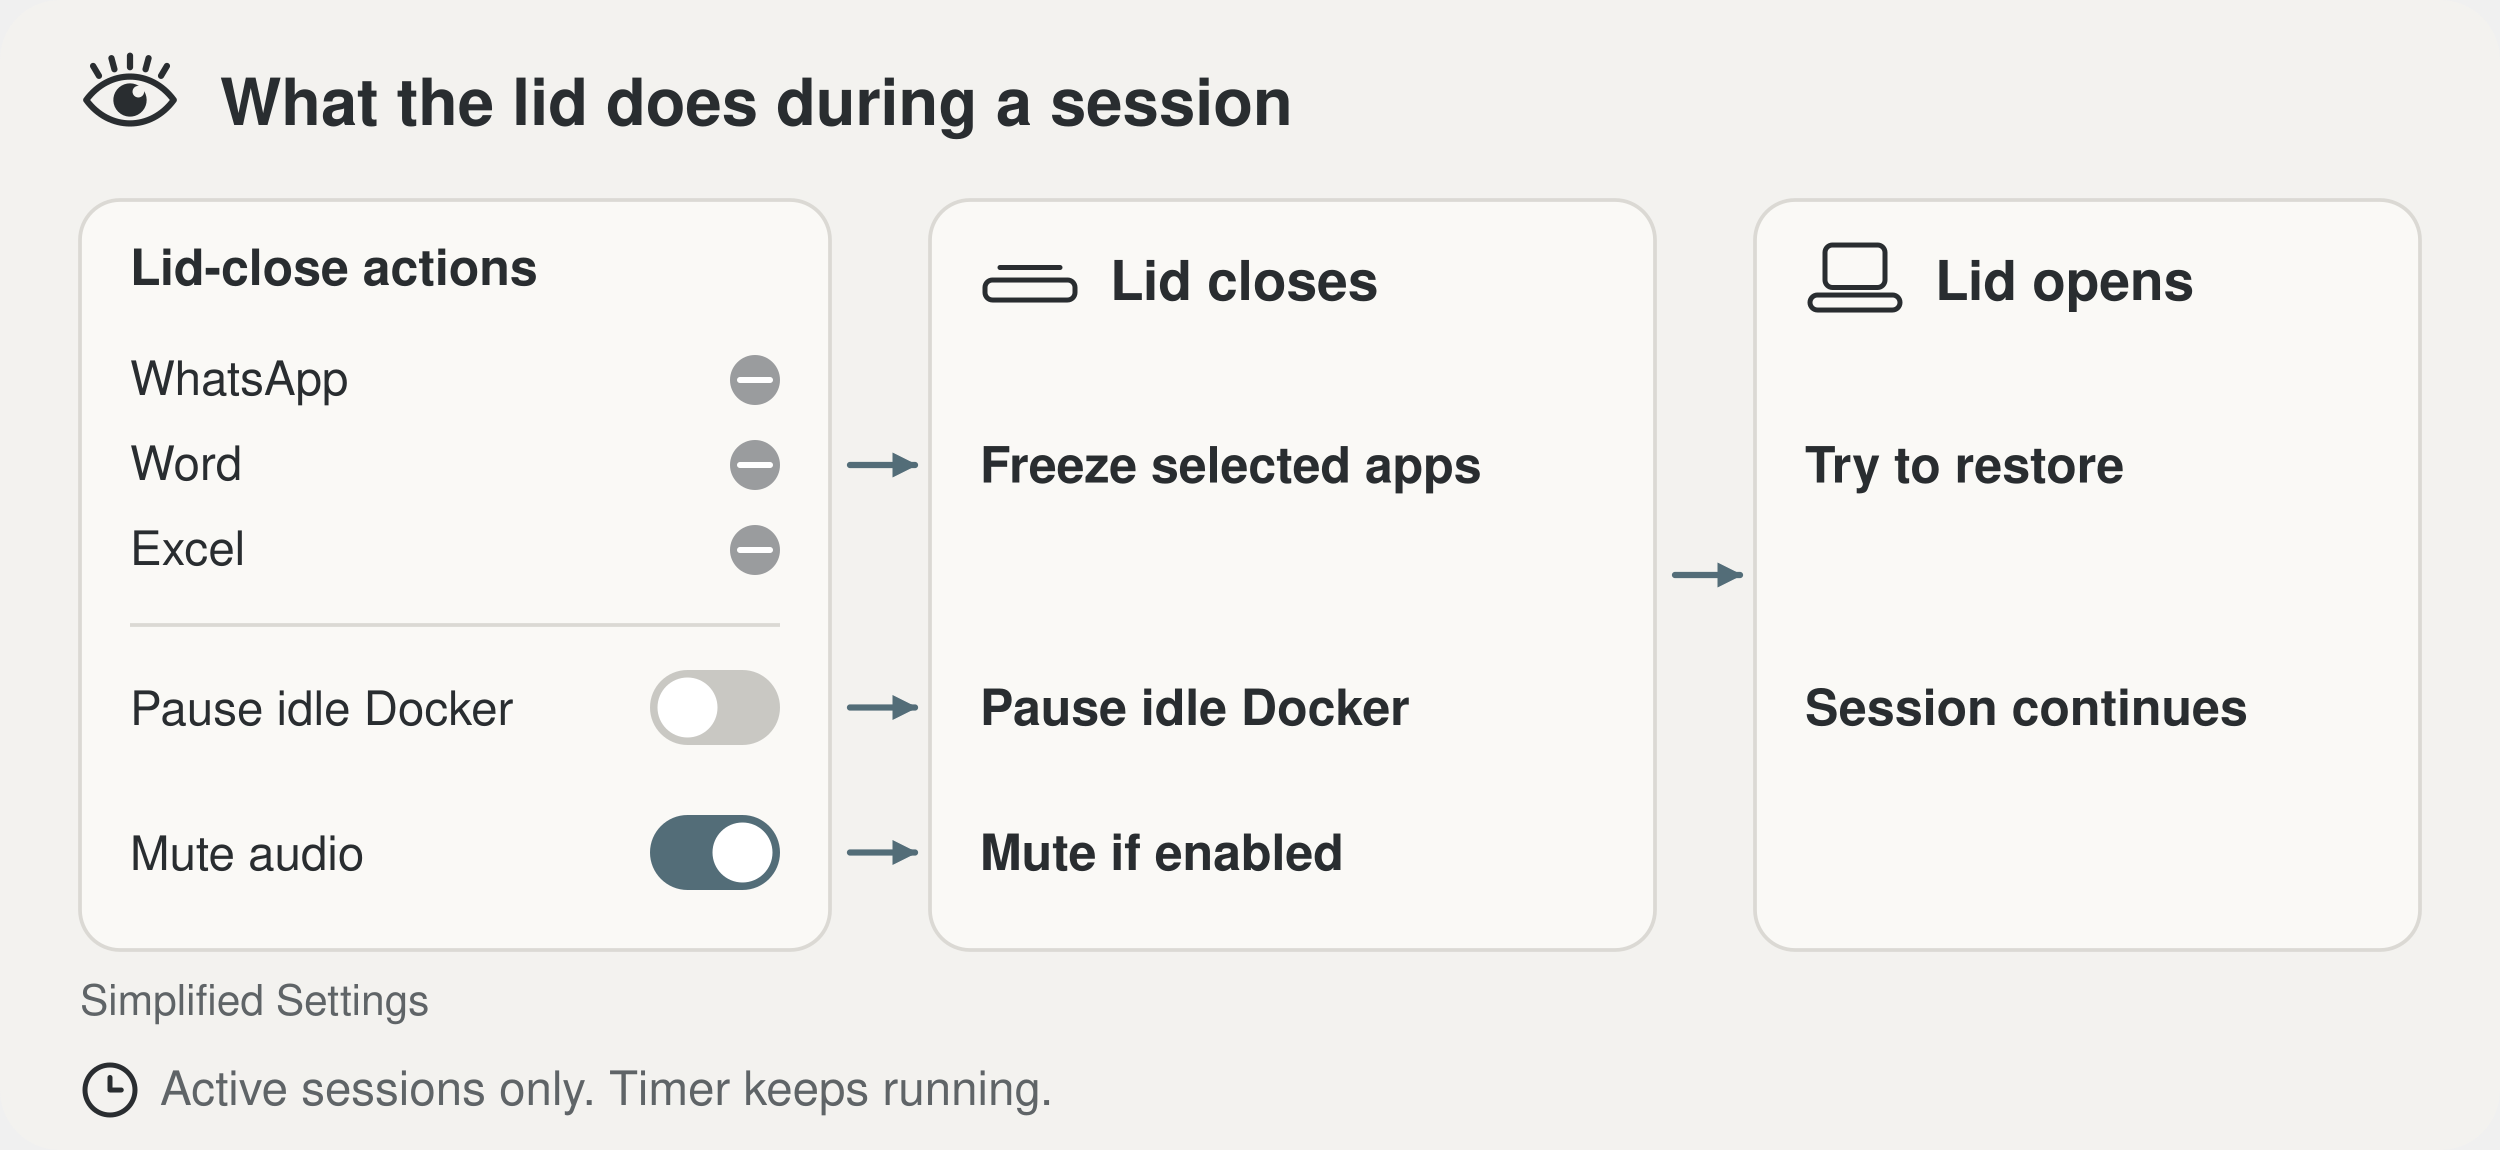
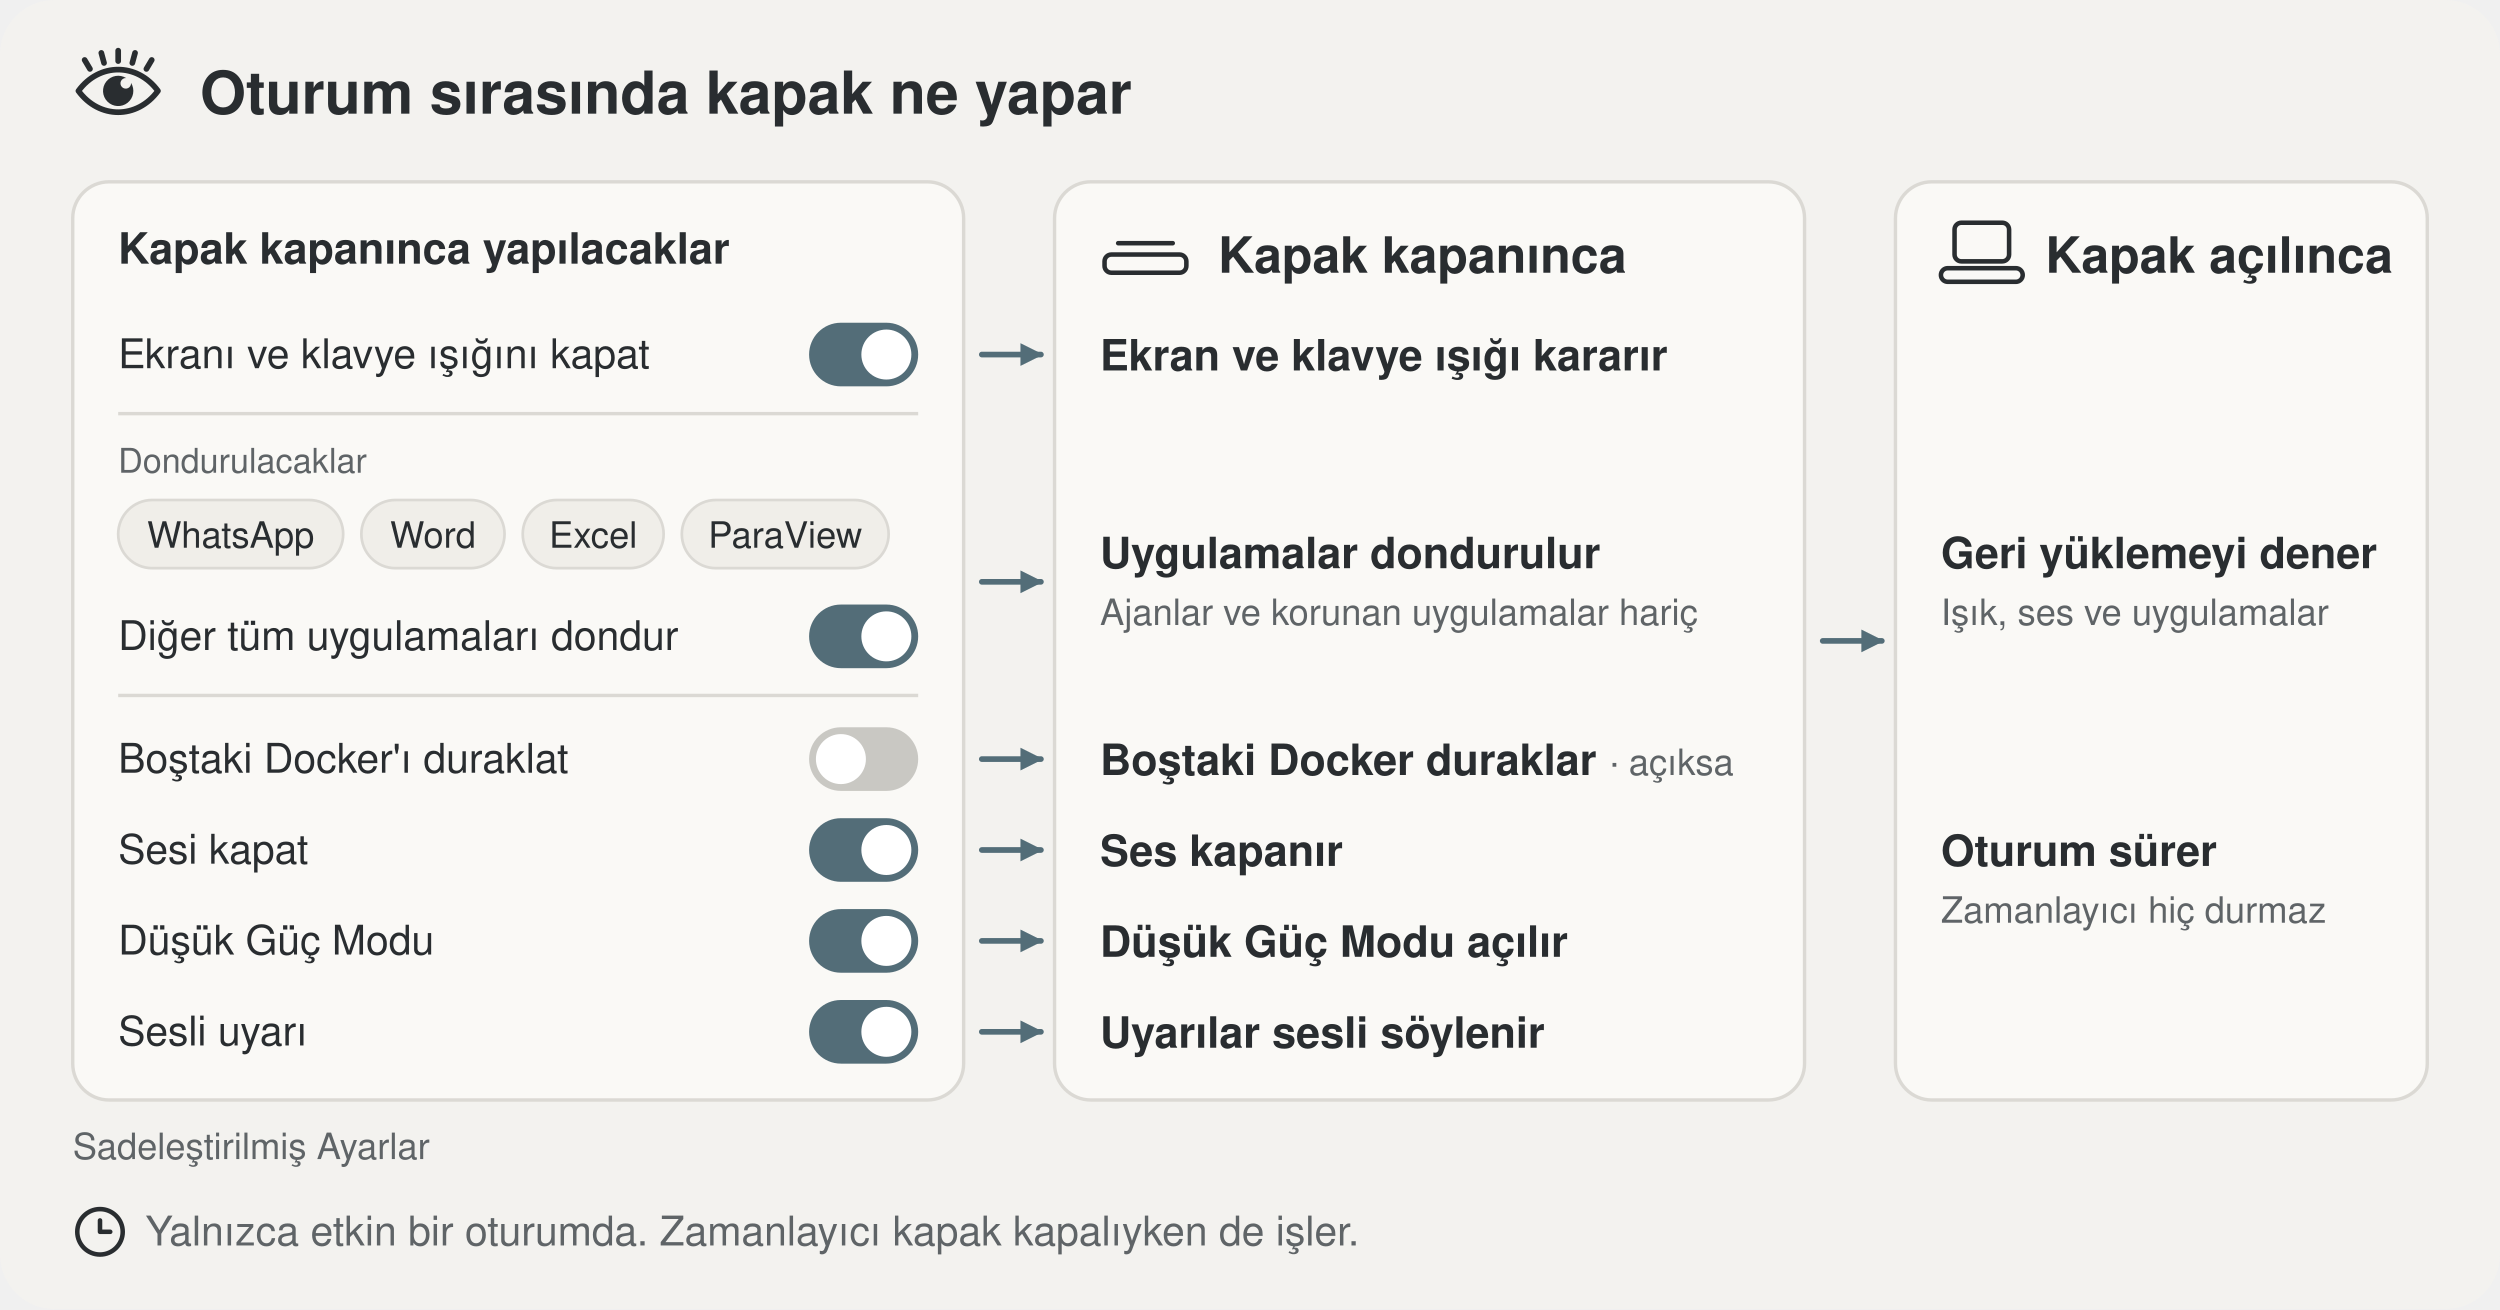
- <svg xmlns="http://www.w3.org/2000/svg" width="1000" height="460" viewBox="0 0 1000 460" role="img" aria-labelledby="la-title la-desc">
+ <svg xmlns="http://www.w3.org/2000/svg" width="1100" height="576" viewBox="0 0 1100 576" role="img" aria-labelledby="la-title la-desc">
  <style>
    svg { font-family: -apple-system, BlinkMacSystemFont, "SF Pro Text", "Segoe UI", Helvetica, Arial, sans-serif; }
    .bg { fill: #F3F2EF; }
    .panel { fill: #FAF9F6; stroke: #DBD9D4; stroke-width: 1.5; }
+     .chip { fill: #F0EEE9; stroke: #DBD9D4; stroke-width: 1.2; }
    .sep { stroke: #DBD9D4; stroke-width: 1.5; }
    .t { fill: #292D30; }
    .m { fill: #5F6467; }
    .a { fill: #536D78; }
    .ln { fill: none; stroke: #536D78; stroke-width: 2.5; stroke-linecap: round; stroke-linejoin: round; }
    .ic { fill: none; stroke: #292D30; stroke-width: 2; stroke-linecap: round; stroke-linejoin: round; }
    .mark-line { fill: none; stroke: #292D30; stroke-width: 1.5; stroke-linecap: round; stroke-linejoin: round; }
    .mark-fill { fill: #292D30; }
    .knob { fill: #FFFFFF; }
    .on { fill: #536D78; }
    .off { fill: #C9C8C3; }
-     .remove { fill: #9A9C9E; }
-     .minus { fill: none; stroke: #FFFFFF; stroke-width: 2.4; stroke-linecap: round; }
    @media (prefers-color-scheme: dark) {
      .bg { fill: #242628; }
      .panel { fill: #303336; stroke: #3E4145; }
+       .chip { fill: #3A3D41; stroke: #4A4D51; }
      .sep { stroke: #3E4145; }
      .t { fill: #E6E3DD; }
      .m { fill: #B5B7B8; }
      .a { fill: #A6BBC3; }
      .ln { stroke: #A6BBC3; }
      .ic { stroke: #E6E3DD; }
      .mark-line { stroke: #E6E3DD; }
      .mark-fill { fill: #E6E3DD; }
      .on { fill: #A6BBC3; }
      .off { fill: #45494D; }
-       .remove { fill: #7A7D80; }
    }
  </style>
  <defs>
-     <g id="la-mark-closed">
-       <path class="mark-fill" d="M1.5 12 C7 4.5 17 4.5 22.5 12 C17 19.5 7 19.5 1.5 12 Z" />
-       <path class="mark-line" d="M1.5 12 C7 4.5 17 4.5 22.5 12 C17 19.5 7 19.5 1.5 12 Z" />
-       <path class="mark-line" d="M4.55 17.802 L3.144 20.166 M8.264 19.378 L7.547 22.033 M12 19.875 L12 22.625 M15.736 19.378 L16.453 22.033 M19.45 17.802 L20.856 20.166" />
-     </g>
    <g id="la-mark-open">
      <path class="mark-line" d="M1.5 12 C7 4.5 17 4.5 22.5 12 C17 19.5 7 19.5 1.5 12 Z" />
      <path class="mark-fill" d="M15.395 9.885 A4 4 0 1 1 14.115 8.605 A1.4 1.4 0 1 0 15.395 9.885 Z" />
      <path class="mark-line" d="M4.55 6.198 L3.144 3.834 M8.264 4.622 L7.547 1.967 M12 4.125 L12 1.375 M15.736 4.622 L16.453 1.967 M19.45 6.198 L20.856 3.834" />
    </g>
+     <g id="la-on">
+       <rect class="on" x="0" y="0" width="48" height="28" rx="14" />
+       <circle class="knob" cx="34" cy="14" r="11" />
+     </g>
+     <g id="la-off">
+       <rect class="off" x="0" y="0" width="48" height="28" rx="14" />
+       <circle class="knob" cx="14" cy="14" r="11" />
+     </g>
    <marker id="la-arrow" viewBox="0 0 14 14" markerWidth="14" markerHeight="14" refX="11" refY="7" markerUnits="userSpaceOnUse" orient="auto">
      <path class="a" d="M2 2 L12 7 L2 12 Z" />
    </marker>
  </defs>
-   <rect class="bg" x="0" y="0" width="1000" height="460" rx="24" />
+   <rect class="bg" x="0" y="0" width="1100" height="576" rx="24" />
  <g transform="translate(32 20) scale(1.6667)">
    <use href="#la-mark-open" />
  </g>
-   <text class="t" x="88" y="50" font-size="26" font-weight="700">What the lid does during a session</text>
+   <text class="t" x="88" y="50" font-size="26" font-weight="700">Oturum sırasında kapak ne yapar</text>
  <g>
-     <rect class="panel" x="32" y="80" width="300" height="300" rx="16" />
-     <text class="t" x="52" y="114" font-size="20" font-weight="700">Lid-close actions</text>
-     <text class="t" x="52" y="158" font-size="19">WhatsApp</text>
-     <circle class="remove" cx="302" cy="152" r="10" />
-     <path class="minus" d="M296 152 H308" />
-     <text class="t" x="52" y="192" font-size="19">Word</text>
-     <circle class="remove" cx="302" cy="186" r="10" />
-     <path class="minus" d="M296 186 H308" />
-     <text class="t" x="52" y="226" font-size="19">Excel</text>
-     <circle class="remove" cx="302" cy="220" r="10" />
-     <path class="minus" d="M296 220 H308" />
-     <path class="sep" d="M52 250 H312" />
-     <text class="t" x="52" y="290" font-size="19">Pause idle Docker</text>
-     <rect class="off" x="260" y="268" width="52" height="30" rx="15" />
-     <circle class="knob" cx="275" cy="283" r="12" />
-     <text class="t" x="52" y="348" font-size="19">Mute audio</text>
-     <rect class="on" x="260" y="326" width="52" height="30" rx="15" />
-     <circle class="knob" cx="297" cy="341" r="12" />
+     <rect class="panel" x="32" y="80" width="392" height="404" rx="16" />
+     <text class="t" x="52" y="116" font-size="19" font-weight="700">Kapak kapanınca yapılacaklar</text>
+     <text class="t" x="52" y="162" font-size="18">Ekranı ve klavye ışığını kapat</text>
+     <use href="#la-on" x="356" y="142" />
+     <path class="sep" d="M52 182 H404" />
+     <text class="m" x="52" y="208" font-size="15">Dondurulacaklar</text>
+     <rect class="chip" x="52" y="220" width="99" height="30" rx="15" />
+     <text class="t" x="101.5" y="241" font-size="16" text-anchor="middle">WhatsApp</text>
+     <rect class="chip" x="159" y="220" width="63" height="30" rx="15" />
+     <text class="t" x="190.5" y="241" font-size="16" text-anchor="middle">Word</text>
+     <rect class="chip" x="230" y="220" width="62" height="30" rx="15" />
+     <text class="t" x="261" y="241" font-size="16" text-anchor="middle">Excel</text>
+     <rect class="chip" x="300" y="220" width="91" height="30" rx="15" />
+     <text class="t" x="345.5" y="241" font-size="16" text-anchor="middle">ParaView</text>
+     <text class="t" x="52" y="286" font-size="18">Diğer tüm uygulamaları dondur</text>
+     <use href="#la-on" x="356" y="266" />
+     <path class="sep" d="M52 306 H404" />
+     <text class="t" x="52" y="340" font-size="18">Boştaki Docker'ı duraklat</text>
+     <use href="#la-off" x="356" y="320" />
+     <text class="t" x="52" y="380" font-size="18">Sesi kapat</text>
+     <use href="#la-on" x="356" y="360" />
+     <text class="t" x="52" y="420" font-size="18">Düşük Güç Modu</text>
+     <use href="#la-on" x="356" y="400" />
+     <text class="t" x="52" y="460" font-size="18">Sesli uyarı</text>
+     <use href="#la-on" x="356" y="440" />
  </g>
-   <text class="m" x="32" y="406" font-size="17">Simplified Settings</text>
-   <path class="ln" d="M340 186 H366" marker-end="url(#la-arrow)" />
-   <path class="ln" d="M340 283 H366" marker-end="url(#la-arrow)" />
-   <path class="ln" d="M340 341 H366" marker-end="url(#la-arrow)" />
+   <text class="m" x="32" y="510" font-size="16">Sadeleştirilmiş Ayarlar</text>
+   <path class="ln" d="M432 156 H458" marker-end="url(#la-arrow)" />
+   <path class="ln" d="M432 256 H458" marker-end="url(#la-arrow)" />
+   <path class="ln" d="M432 334 H458" marker-end="url(#la-arrow)" />
+   <path class="ln" d="M432 374 H458" marker-end="url(#la-arrow)" />
+   <path class="ln" d="M432 414 H458" marker-end="url(#la-arrow)" />
+   <path class="ln" d="M432 454 H458" marker-end="url(#la-arrow)" />
  <g>
-     <rect class="panel" x="372" y="80" width="290" height="300" rx="16" />
-     <g class="ic" transform="translate(392 96)">
+     <rect class="panel" x="464" y="80" width="330" height="404" rx="16" />
+     <g class="ic" transform="translate(484 96)">
      <rect x="2" y="16" width="36" height="8" rx="3" />
      <path d="M8 11 H32" />
    </g>
-     <text class="t" x="444" y="120" font-size="22" font-weight="700">Lid closes</text>
-     <text class="t" x="392" y="193" font-size="20" font-weight="600">Freeze selected apps</text>
-     <text class="t" x="392" y="290" font-size="20" font-weight="600">Pause idle Docker</text>
-     <text class="t" x="392" y="348" font-size="20" font-weight="600">Mute if enabled</text>
+     <text class="t" x="536" y="120" font-size="22" font-weight="700">Kapak kapanınca</text>
+     <text class="t" x="484" y="163" font-size="19" font-weight="600">Ekran ve klavye ışığı kararır</text>
+     <text class="t" x="484" y="250" font-size="19" font-weight="600">Uygulamalar dondurulur</text>
+     <text class="m" x="484" y="275" font-size="16">Ajanlar ve korunan uygulamalar hariç</text>
+     <text class="t" x="484" y="341" font-size="19" font-weight="600">Boştaki Docker duraklar <tspan class="m" font-size="16" font-weight="400">· açıksa</tspan>
+     </text>
+     <text class="t" x="484" y="381" font-size="19" font-weight="600">Ses kapanır</text>
+     <text class="t" x="484" y="421" font-size="19" font-weight="600">Düşük Güç Modu açılır</text>
+     <text class="t" x="484" y="461" font-size="19" font-weight="600">Uyarılar sesli söylenir</text>
  </g>
-   <path class="ln" d="M670 230 H696" marker-end="url(#la-arrow)" />
+   <path class="ln" d="M802 282 H828" marker-end="url(#la-arrow)" />
  <g>
-     <rect class="panel" x="702" y="80" width="266" height="300" rx="16" />
-     <g class="ic" transform="translate(722 96)">
+     <rect class="panel" x="834" y="80" width="234" height="404" rx="16" />
+     <g class="ic" transform="translate(852 96)">
      <rect x="8" y="2" width="24" height="17" rx="3" />
      <rect x="2" y="22" width="36" height="6" rx="3" />
    </g>
-     <text class="t" x="774" y="120" font-size="22" font-weight="700">Lid opens</text>
-     <text class="t" x="722" y="193" font-size="20" font-weight="600">Try to restore</text>
-     <text class="t" x="722" y="290" font-size="20" font-weight="600">Session continues</text>
+     <text class="t" x="900" y="120" font-size="22" font-weight="700">Kapak açılınca</text>
+     <text class="t" x="854" y="250" font-size="19" font-weight="600">Geri yüklemeyi dener</text>
+     <text class="m" x="854" y="275" font-size="16">Işık, ses ve uygulamalar</text>
+     <text class="t" x="854" y="381" font-size="19" font-weight="600">Oturum sürer</text>
+     <text class="m" x="854" y="406" font-size="16">Zamanlayıcı hiç durmaz</text>
  </g>
  <g class="ic">
-     <circle cx="44" cy="436" r="10" />
-     <path d="M44 431 V436 H48.5" />
+     <circle cx="44" cy="542" r="10" />
+     <path d="M44 537 V542 H48.5" />
  </g>
-   <text class="m" x="64" y="442" font-size="19">Active sessions only. Timer keeps running.</text>
+   <text class="m" x="64" y="548" font-size="18">Yalnızca etkin bir oturumda. Zamanlayıcı kapak kapalıyken de işler.</text>
</svg>
